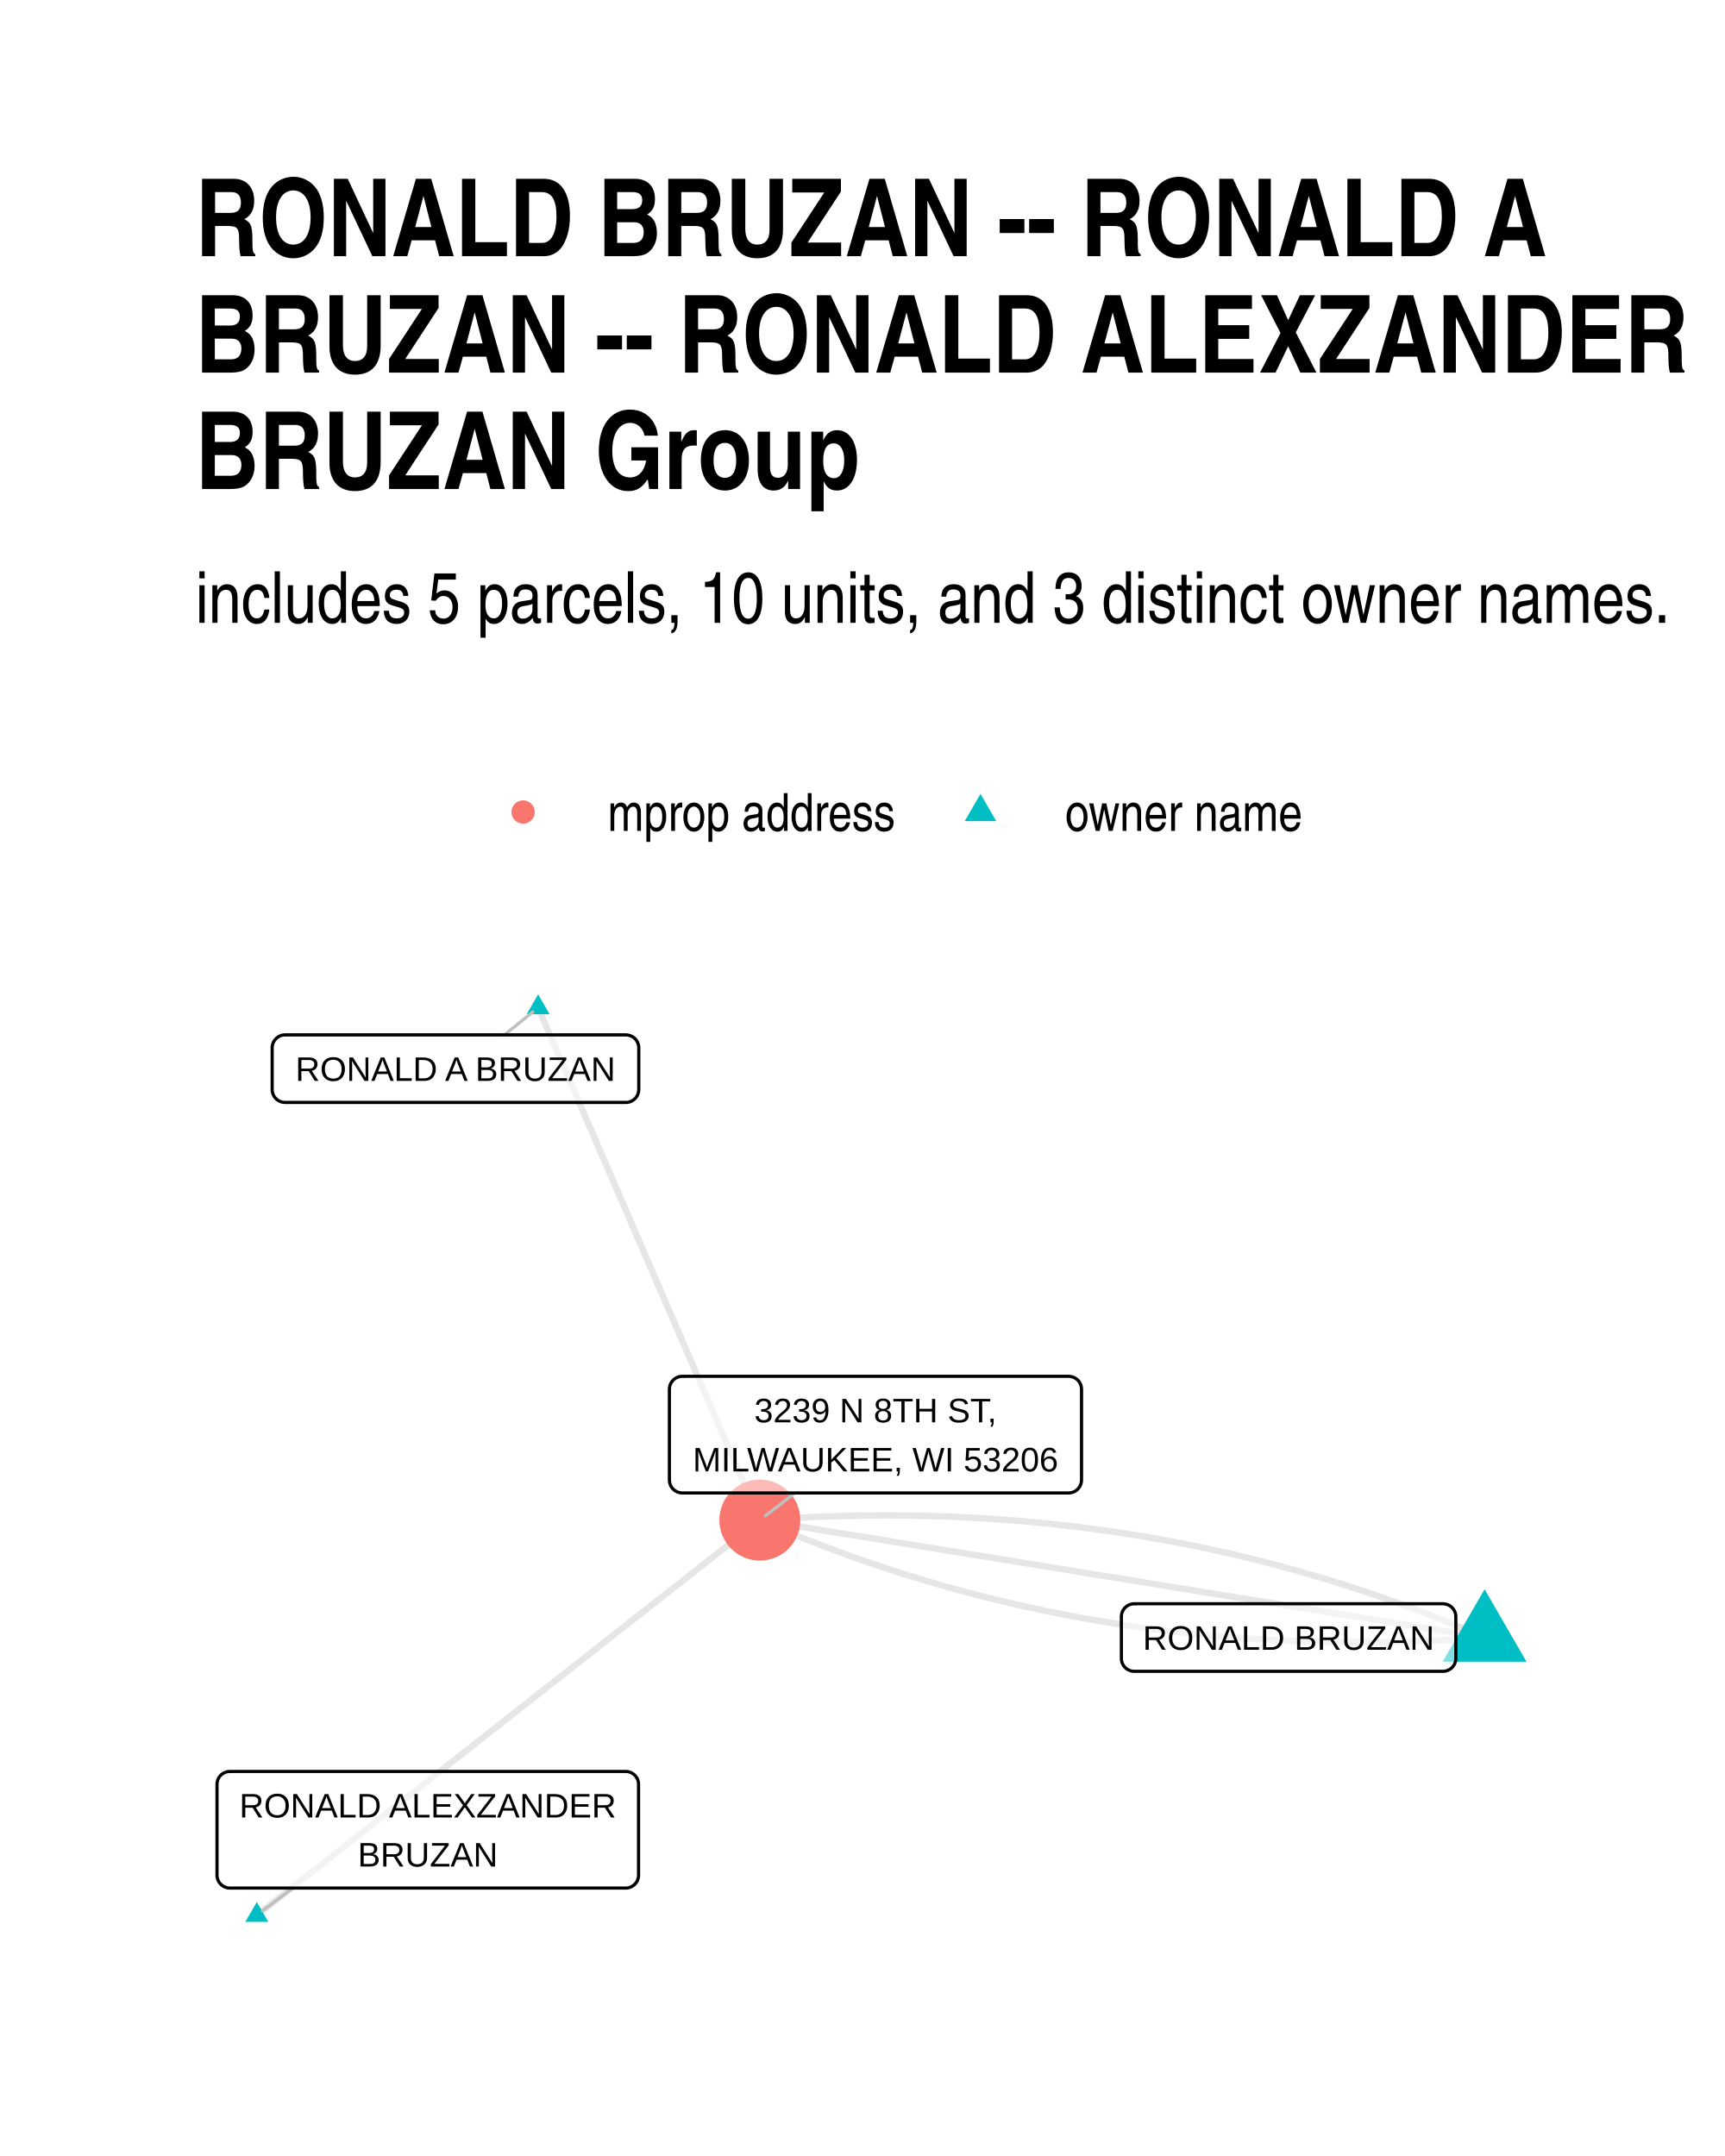
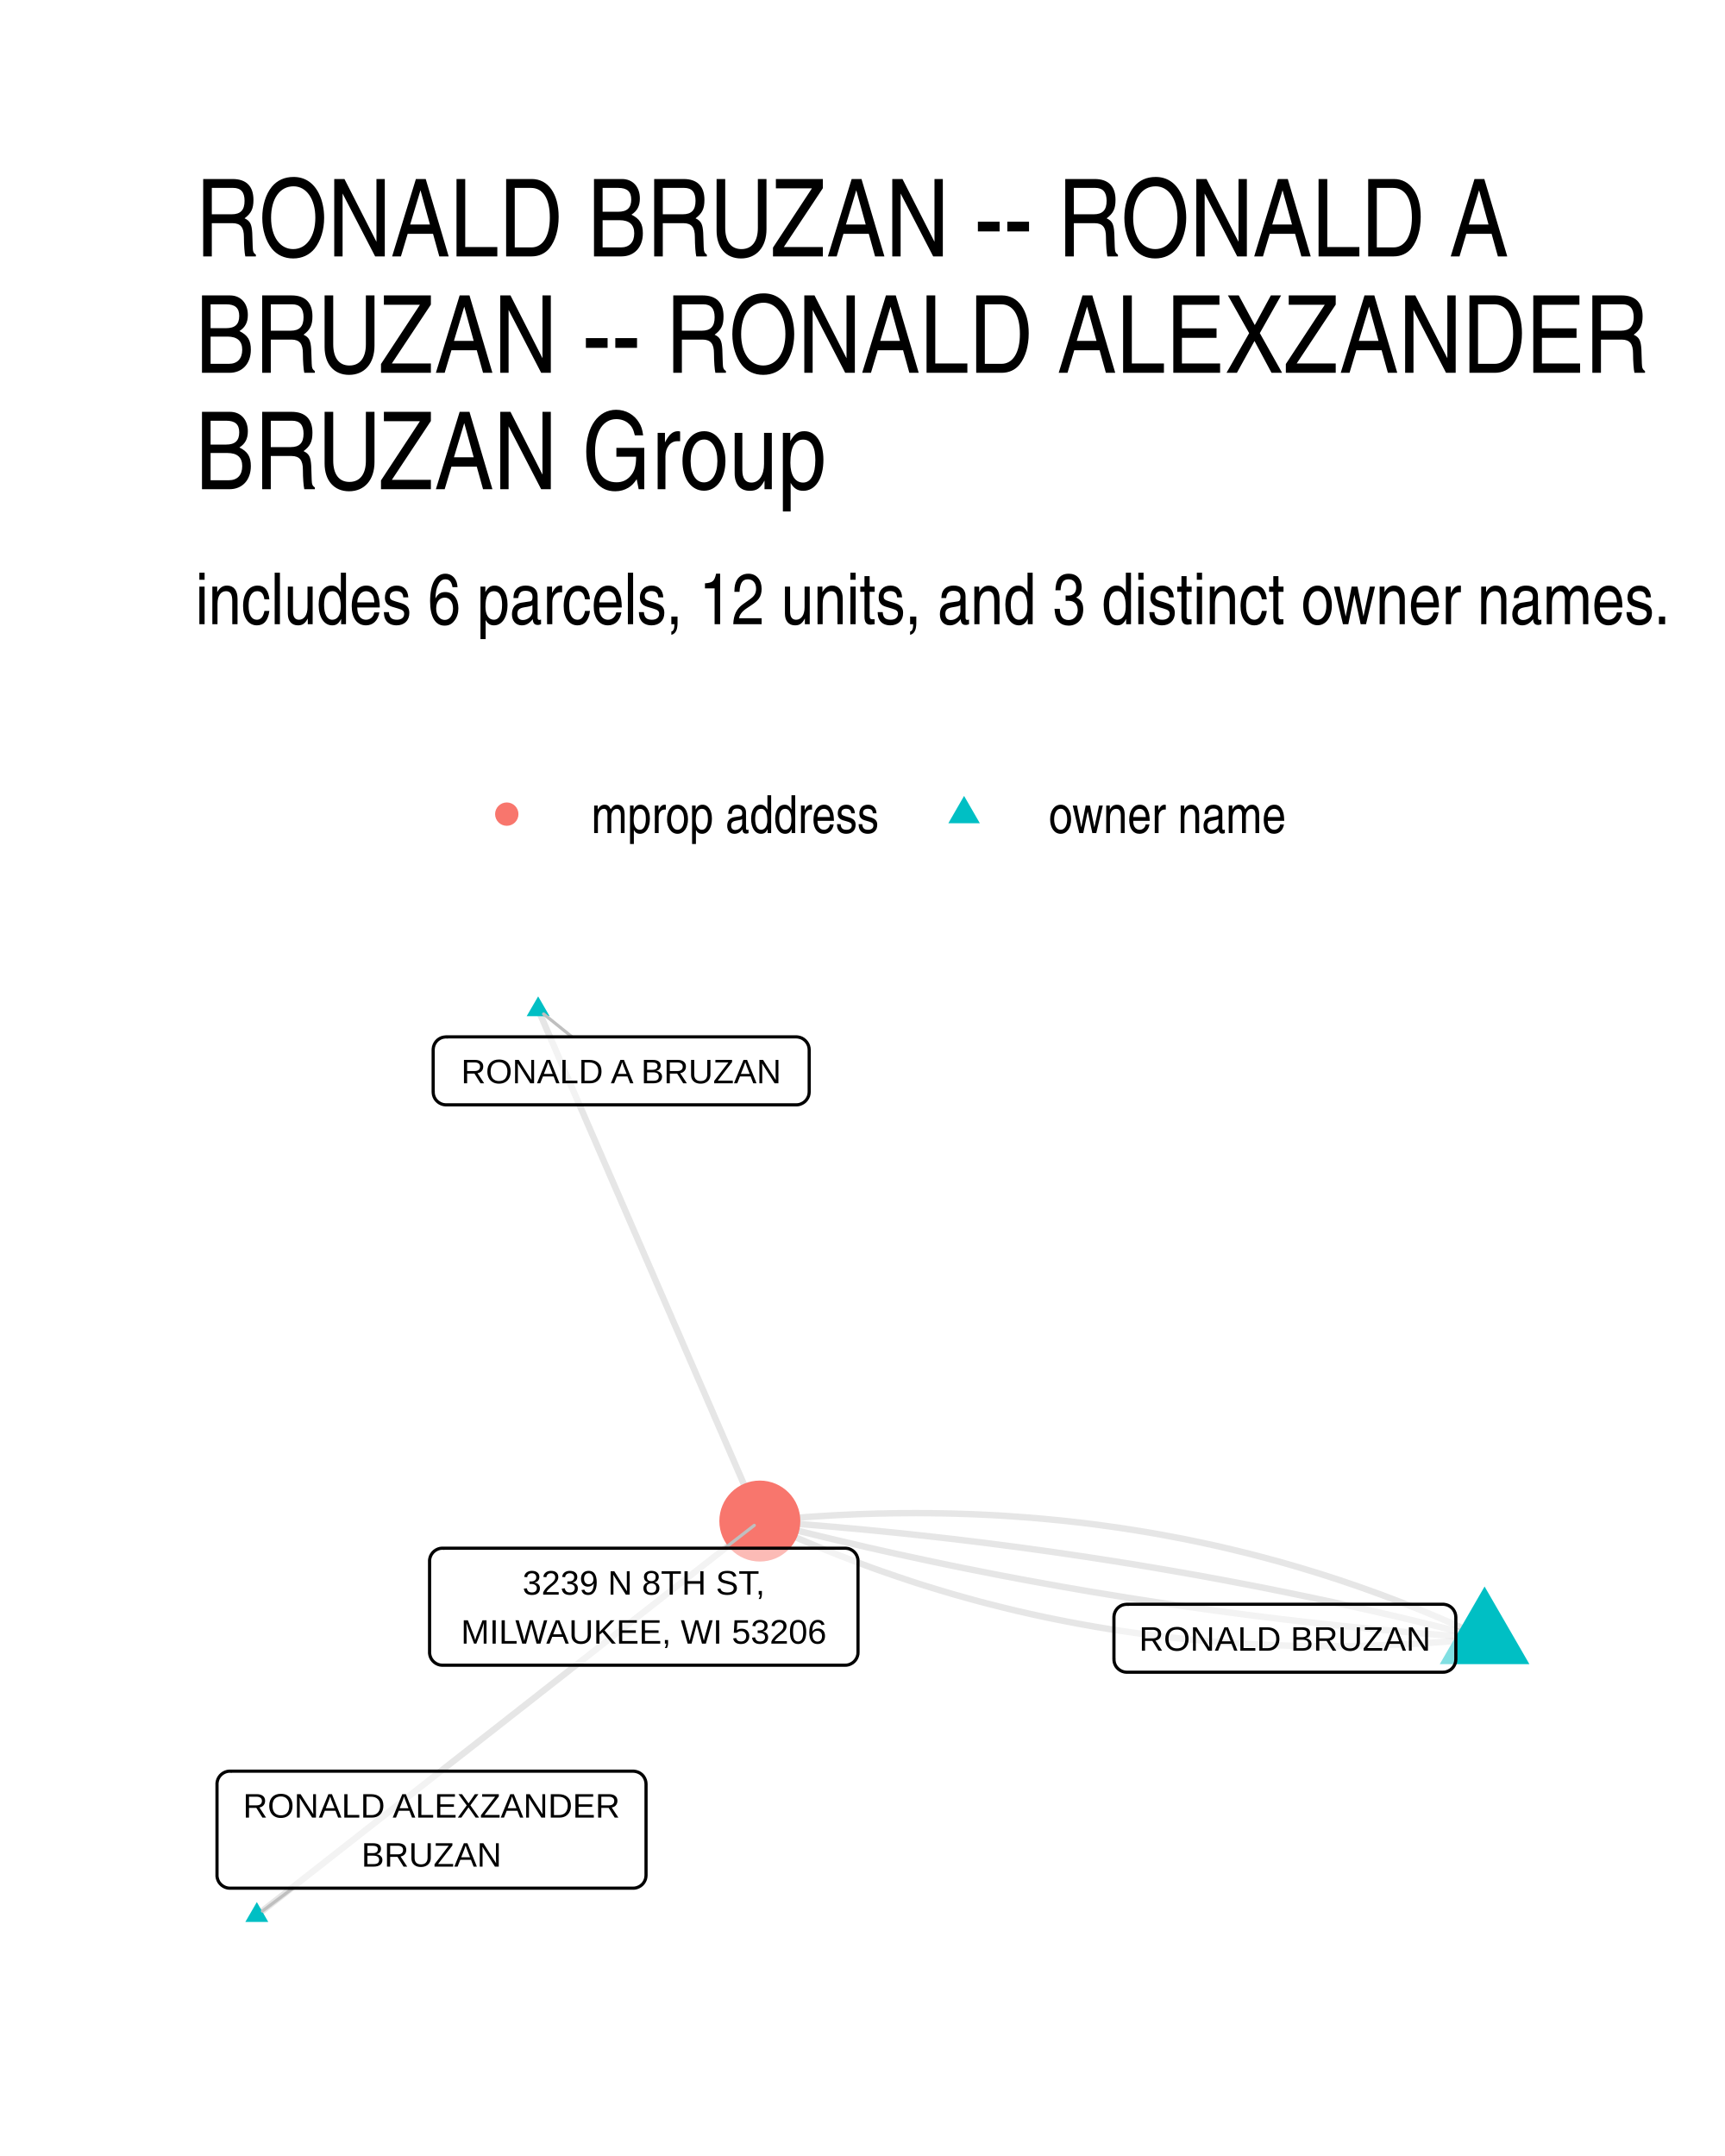
<svg xmlns="http://www.w3.org/2000/svg" width="384" height="480" class="svglite" viewBox="0 0 288 360">
  <defs>
-     <style>.svglite line,.svglite polyline,.svglite polygon,.svglite path,.svglite circle{fill:none;stroke:#000000;stroke-linecap:round;stroke-linejoin:round;stroke-miterlimit:10.00}</style>
+     <style>.svglite line,.svglite polyline,.svglite polygon,.svglite path,.svglite circle{fill:none;stroke:#000000;stroke-linecap:round;stroke-linejoin:round;stroke-miterlimit:10.00}.svglite text{white-space:pre}</style>
  </defs>
  <rect width="100%" height="100%" style="stroke-linecap:round;stroke-linejoin:round;stroke-miterlimit:10.00;stroke:none;fill:#FFFFFF" />
  <defs>
    <clipPath id="cpMC4wMHwyODguMDB8MC4wMHwzNjAuMDA=">
      <path d="M0 0h288v360H0z" />
    </clipPath>
  </defs>
  <g clip-path="url(#cpMC4wMHwyODguMDB8MC4wMHwzNjAuMDA=)">
    <path d="M0 0h288v360H0z" style="stroke-width:1.07;stroke:none;fill:#FFFFFF" />
  </g>
  <defs>
-     <clipPath id="cpMzIuNjN8MjU4LjExfDE2MC42NnwzMjcuMzc=">
-       <path d="M32.63 160.66h225.48v166.71H32.63z" />
+     <clipPath id="cpMzIuNjN8MjU4LjExfDE2MS4wMnwzMjcuMzc=">
+       <path d="M32.63 161.02h225.48v166.36H32.63z" />
    </clipPath>
  </defs>
-   <g clip-path="url(#cpMzIuNjN8MjU4LjExfDE2MC42NnwzMjcuMzc=)">
-     <path d="m247.86 273.43-1.13-.49-1.13-.48-1.14-.48-1.14-.47-1.13-.47-1.15-.46-1.14-.45-1.14-.45-1.15-.44-1.15-.44-1.15-.43-1.15-.42-1.15-.42-1.16-.41-1.16-.41-1.16-.4-1.16-.39-1.16-.39-1.17-.38-1.16-.38-1.17-.37-1.17-.37-1.18-.35-1.17-.36-1.18-.34-1.17-.34-1.18-.34-1.19-.33-1.18-.32-1.18-.32-1.19-.31-1.19-.31-1.19-.29-1.19-.3-1.2-.28-1.2-.29-1.19-.27-1.2-.27-1.21-.26-1.2-.26-1.21-.25-1.2-.25-1.21-.24-1.21-.23-1.22-.23-1.21-.22-1.22-.22-1.22-.21-1.22-.2-1.22-.2-1.22-.19-1.23-.19-1.23-.18-1.23-.17-1.23-.17-1.23-.16-1.24-.16-1.23-.15-1.24-.15-1.24-.13-1.25-.14-1.24-.12-1.25-.12-1.24-.12-1.25-.11-1.26-.1-1.25-.1-1.25-.09-1.26-.08-1.26-.08-1.26-.08-1.26-.06-1.27-.06-1.27-.06-1.26-.05-1.27-.04-1.28-.04-1.27-.03-1.28-.03-1.27-.02-1.28-.01-1.28-.01h-1.29l-1.28.01-1.29.01-1.29.01-1.29.02-1.29.03-1.29.04-1.3.04-1.3.04-1.3.05-1.3.06-1.3.07-1.31.07-1.31.07-1.3.08-1.31.09-1.32.09m-37.01-85.58.37.87.38.86.37.87.37.86.38.86.37.87.38.86.37.87.37.86.38.87.37.86.37.87.38.86.37.86.38.87.37.86.37.87.38.86.37.87.38.86.37.87.37.86.38.86.37.87.38.86.37.87.37.86.38.87.37.86.37.87.38.86.37.86.38.87.37.86.37.87.38.86.37.87.38.86.37.87.37.86.38.86.37.87.37.86.38.87.37.86.38.87.37.86.37.87.38.86.37.86.38.87.37.86.37.87.38.86.37.87.38.86.37.87.37.86.38.87.37.86.37.86.38.87.37.86.38.87.37.86.37.87.38.86.37.87.38.86.37.86.37.87.38.86.37.87.38.86.37.87.37.86.38.87.37.86.37.86.38.87.37.86.38.87.37.86.37.87.38.86.37.87.38.86.37.86.37.87.38.86.37.87.38.86.37.87.37.86.38.87.37.86.37.86.38.87.37.86" style="stroke-width:1.07;stroke:#000000;stroke-opacity:0.10;stroke-linecap:butt" />
-     <path d="m247.86 273.43-1.22-.19-1.22-.2-1.22-.2-1.23-.2-1.22-.2-1.22-.19-1.22-.2-1.23-.2-1.22-.2-1.22-.2-1.22-.2-1.22-.19-1.23-.2-1.22-.2-1.22-.2-1.22-.2-1.23-.19-1.22-.2-1.22-.2-1.22-.2-1.22-.2-1.23-.19-1.22-.2-1.22-.2-1.22-.2-1.23-.2-1.22-.19-1.22-.2-1.22-.2-1.22-.2-1.23-.2-1.22-.19-1.22-.2-1.22-.2-1.23-.2-1.22-.2-1.22-.2-1.22-.19-1.22-.2-1.23-.2-1.22-.2-1.22-.2-1.22-.19-1.23-.2-1.22-.2-1.22-.2-1.22-.2-1.22-.19-1.23-.2-1.22-.2-1.22-.2-1.22-.2-1.23-.19-1.22-.2-1.22-.2-1.22-.2-1.22-.2-1.23-.2-1.22-.19-1.22-.2-1.22-.2-1.23-.2-1.22-.2-1.22-.19-1.22-.2-1.22-.2-1.23-.2-1.22-.2-1.22-.19-1.22-.2-1.23-.2-1.22-.2-1.22-.2-1.22-.19-1.22-.2-1.23-.2-1.22-.2-1.22-.2-1.22-.19-1.23-.2-1.22-.2-1.22-.2-1.22-.2-1.22-.2-1.23-.19-1.22-.2-1.22-.2-1.22-.2-1.23-.2-1.22-.19-1.22-.2-1.22-.2-1.22-.2-1.23-.2-1.22-.19-1.22-.2-1.22-.2-1.23-.2-1.22-.2m-83.98 65.97.85-.66.84-.67.85-.66.85-.67.85-.67.85-.66.85-.67.84-.67.85-.66.85-.67.85-.67.85-.66.85-.67.84-.66.85-.67.85-.67.85-.66.85-.67.85-.67.84-.66.85-.67.85-.67.85-.66.85-.67.85-.66.84-.67.85-.67.85-.66.85-.67.85-.67.85-.66.84-.67.85-.67.85-.66.85-.67.85-.66.85-.67.84-.67.85-.66.85-.67.85-.67.85-.66.85-.67.84-.67.85-.66.85-.67.85-.66.85-.67.85-.67.84-.66.85-.67.85-.67.85-.66.85-.67.85-.67.84-.66.85-.67.85-.67.85-.66.85-.67.85-.66.84-.67.85-.67.85-.66.85-.67.85-.67.85-.66.84-.67.85-.67.85-.66.85-.67.85-.66.85-.67.84-.67.85-.66.85-.67.85-.67.85-.66.85-.67.84-.67.85-.66.85-.67.85-.66.85-.67.85-.67.84-.66.85-.67.85-.67.85-.66.85-.67.85-.67.84-.66.85-.67.85-.66.85-.67.85-.67.85-.66.84-.67.85-.67" style="stroke-width:1.07;stroke:#000000;stroke-opacity:0.10;stroke-linecap:butt" />
-     <path d="m247.86 273.43-1.31.1-1.31.09-1.31.08-1.31.07-1.3.07-1.31.07-1.3.05-1.3.06-1.29.04-1.3.04-1.29.04-1.3.02-1.29.03-1.29.01-1.28.01-1.29.01-1.28-.01h-1.28l-1.28-.02-1.28-.02-1.27-.02-1.28-.03-1.27-.04-1.27-.04-1.27-.05-1.27-.06-1.26-.06-1.26-.07-1.26-.07-1.26-.08-1.26-.08-1.26-.09-1.25-.1-1.25-.1-1.25-.11-1.25-.12-1.25-.12-1.24-.13-1.24-.13-1.24-.14-1.24-.14-1.24-.15-1.23-.16-1.24-.16-1.23-.17-1.23-.17-1.23-.18-1.22-.19-1.23-.19-1.22-.2-1.22-.2-1.22-.21-1.21-.22-1.22-.22-1.21-.23-1.21-.23-1.21-.24-1.21-.25-1.21-.25-1.2-.26-1.2-.26-1.2-.27-1.2-.28-1.2-.28-1.19-.28-1.19-.3-1.19-.3-1.19-.3-1.19-.31-1.19-.32-1.18-.32-1.18-.33-1.18-.34-1.18-.34-1.17-.35-1.18-.35-1.17-.36-1.17-.36-1.17-.37-1.17-.38-1.16-.38-1.17-.39-1.16-.4-1.16-.4-1.15-.4-1.16-.41-1.15-.42-1.16-.43-1.15-.43-1.14-.43-1.15-.45-1.15-.44-1.14-.46-1.14-.46-1.14-.46-1.14-.48-1.13-.47-1.14-.49-1.13-.49" style="stroke-width:1.07;stroke:#000000;stroke-opacity:0.10;stroke-linecap:butt" />
-     <path d="m247.86 265.36 7 12.11h-13.99zM89.85 166.03l1.91 3.32h-3.83zM42.88 317.58l1.91 3.32h-3.83z" style="stroke-width:0.71;stroke:none;fill:#00BFC4" />
-     <circle cx="126.86" cy="253.82" r="6.76" style="stroke-width:0.71;stroke:none;fill:#F8766D" />
-     <path d="m84.22 172.8 4.72-3.82M48.87 315.26l-5.05 3.82m88.89-69.79-4.92 3.81" style="stroke-width:0.53;stroke:#BFBFBF" />
-     <path d="M189.38 279.07h51.52-.08l.34-.01.34-.07.33-.13.3-.17.27-.22.23-.26.19-.29.13-.32.09-.34.02-.35h0v-6.96h0l-.02-.35-.09-.33-.13-.32-.19-.3-.23-.26-.27-.22-.3-.17-.33-.12-.34-.07-.26-.02h-51.52l.26.02-.35-.02-.34.04-.34.1-.31.15-.29.2-.25.24-.21.28-.16.3-.11.33-.05.35-.01.17v6.96l.01-.17v.35l.05.34.11.33.16.31.21.27.25.25.29.19.31.15.34.1.34.04z" style="stroke-width:0.53;fill:#FFFFFF;fill-opacity:0.50" />
-     <text x="215.14" y="275.47" lengthAdjust="spacingAndGlyphs" style="font-size:5.69px;font-family:Arial" text-anchor="middle" textLength="48.64">RONALD BRUZAN</text>
-     <path d="M47.6 184.08h56.89-.09l.35-.01.34-.07.33-.13.3-.17.27-.22.23-.26.18-.29.14-.32.08-.34.03-.35h0v-6.96h0l-.03-.35-.08-.33-.14-.32-.18-.3-.23-.26-.27-.22-.3-.17-.33-.12-.34-.07-.26-.02H47.6l.26.02-.35-.02-.35.04-.33.1-.31.15-.29.2-.25.24-.21.28-.16.3-.11.33-.06.35v7.13-.17.35l.06.34.11.33.16.31.21.27.25.25.29.19.31.15.33.1.35.04z" style="stroke-width:0.53;fill:#FFFFFF;fill-opacity:0.50" />
-     <text x="76.04" y="180.48" lengthAdjust="spacingAndGlyphs" style="font-size:5.69px;font-family:Arial" text-anchor="middle" textLength="54.01">RONALD A BRUZAN</text>
-     <path d="M38.39 315.26h66.06-.08l.35-.01.34-.07.32-.13.3-.17.27-.22.23-.26.19-.29.13-.32.09-.34.02-.35h0v-15.15h0l-.02-.35-.09-.34-.13-.32-.19-.29-.23-.26-.27-.22-.3-.18-.32-.12-.34-.07-.27-.01H38.39l.26.01-.35-.01-.34.04-.34.1-.31.15-.29.19-.25.24-.21.28-.16.31-.11.33-.06.34v15.33-.17.35l.06.34.11.33.16.31.21.27.25.25.29.19.31.15.34.1.34.04z" style="stroke-width:0.53;fill:#FFFFFF;fill-opacity:0.50" />
-     <text x="71.42" y="303.47" lengthAdjust="spacingAndGlyphs" style="font-size:5.69px;font-family:Arial" text-anchor="middle" textLength="63.19">RONALD ALEXZANDER</text>
-     <text x="71.42" y="311.66" lengthAdjust="spacingAndGlyphs" style="font-size:5.69px;font-family:Arial" text-anchor="middle" textLength="23.38">BRUZAN</text>
-     <path d="M113.92 249.29h64.49-.09l.35-.02.34-.07.33-.12.3-.18.27-.22.23-.26.18-.29.14-.32.08-.34.03-.34h0v-15.16h0l-.03-.35-.08-.33-.14-.32-.18-.3-.23-.26-.27-.22-.3-.17-.33-.12-.34-.07-.26-.02h-64.49l.26.02-.35-.02-.34.04-.34.1-.31.15-.29.2-.25.24-.21.28-.16.3-.11.33-.05.35-.01.17v15.16l.01-.18v.35l.05.34.11.33.16.31.21.28.25.24.29.2.31.15.34.09.34.05z" style="stroke-width:0.53;fill:#FFFFFF;fill-opacity:0.50" />
-     <text x="146.17" y="237.49" lengthAdjust="spacingAndGlyphs" style="font-size:5.69px;font-family:Arial" text-anchor="middle" textLength="41.07">3239 N 8TH ST,</text>
-     <text x="146.17" y="245.69" lengthAdjust="spacingAndGlyphs" style="font-size:5.69px;font-family:Arial" text-anchor="middle" textLength="61.61">MILWAUKEE, WI 53206</text>
+   <g clip-path="url(#cpMzIuNjN8MjU4LjExfDE2MS4wMnwzMjcuMzc=)">
+     <path d="m247.86 273.55-1.12-.53-1.12-.52-1.13-.51-1.12-.5-1.13-.5-1.13-.49-1.13-.49-1.14-.48-1.14-.47-1.14-.46-1.14-.46-1.14-.45-1.15-.45-1.14-.43-1.15-.44-1.15-.42-1.16-.42-1.15-.41-1.16-.41-1.16-.39-1.16-.4-1.17-.38-1.16-.38-1.17-.37-1.17-.36-1.18-.36-1.17-.35-1.18-.35-1.18-.34-1.18-.33-1.18-.32-1.18-.32-1.19-.31-1.19-.31-1.19-.29-1.19-.29-1.2-.29-1.2-.28-1.2-.27-1.2-.26-1.2-.26-1.21-.25-1.2-.25-1.21-.23-1.22-.23-1.21-.23-1.22-.22-1.21-.21-1.22-.2-1.23-.2-1.22-.19-1.23-.19-1.23-.17-1.23-.17-1.23-.17-1.23-.16-1.24-.15-1.24-.14-1.24-.14-1.24-.13-1.25-.12-1.24-.12-1.25-.11-1.26-.11-1.25-.09-1.25-.09-1.26-.09-1.26-.08-1.26-.07-1.27-.06-1.26-.06-1.27-.05-1.27-.04-1.27-.04-1.28-.03-1.27-.02-1.28-.02-1.28-.01-1.28-.01-1.29.01-1.28.01-1.29.01-1.29.03-1.3.02-1.29.04-1.3.04-1.3.05-1.3.06-1.3.06-1.31.07-1.3.08-1.31.08-1.32.09-1.31.1-1.31.1-1.32.11-1.32.12-1.32.12-1.33.13m-37.01-85.4.37.86.38.86.37.87.37.86.38.86.37.86.38.87.37.86.37.86.38.87.37.86.37.86.38.86.37.87.38.86.37.86.37.86.38.87.37.86.38.86.37.86.37.87.38.86.37.86.38.86.37.87.37.86.38.86.37.87.37.86.38.86.37.86.38.87.37.86.37.86.38.86.37.87.38.86.37.86.37.86.38.87.37.86.37.86.38.86.37.87.38.86.37.86.37.87.38.86.37.86.38.86.37.87.37.86.38.86.37.86.38.87.37.86.37.86.38.86.37.87.37.86.38.86.37.86.38.87.37.86.37.86.38.86.37.87.38.86.37.86.37.87.38.86.37.86.38.86.37.87.37.86.38.86.37.86.37.87.38.86.37.86.38.86.37.87.37.86.38.86.37.86.38.87.37.86.37.86.38.87.37.86.38.86.37.86.37.87.38.86.37.86.37.86.38.87.37.86" style="stroke-width:1.07;stroke:#000000;stroke-opacity:0.10;stroke-linecap:butt" />
+     <path d="m247.86 273.55-1.19-.31-1.18-.3-1.19-.31-1.19-.3-1.2-.29-1.19-.3-1.19-.29-1.19-.29-1.2-.29-1.19-.29-1.2-.28-1.19-.29-1.2-.28-1.2-.27-1.19-.28-1.2-.27-1.2-.27-1.2-.27-1.2-.27-1.21-.26-1.2-.27-1.2-.26-1.2-.25-1.21-.26-1.2-.25-1.21-.25-1.2-.25-1.21-.25-1.21-.24-1.21-.25-1.21-.24-1.21-.23-1.21-.24-1.21-.23-1.21-.23-1.21-.23-1.22-.23-1.21-.22-1.21-.23-1.22-.22-1.22-.21-1.21-.22-1.22-.21-1.22-.21-1.22-.21-1.22-.21-1.22-.2-1.22-.21-1.22-.2-1.22-.19-1.22-.2-1.23-.19-1.22-.19-1.23-.19-1.22-.19-1.23-.18-1.23-.18-1.22-.18-1.23-.18-1.23-.18-1.23-.17-1.23-.17-1.23-.17-1.23-.17-1.24-.16-1.23-.16-1.23-.16-1.24-.16-1.23-.16-1.24-.15-1.24-.15-1.24-.15-1.23-.15-1.24-.14-1.24-.14-1.24-.14-1.24-.14-1.24-.13-1.25-.14-1.24-.13-1.24-.13-1.25-.12-1.24-.13-1.25-.12-1.24-.12-1.25-.12-1.25-.11-1.25-.11-1.25-.12-1.25-.1-1.25-.11-1.25-.1-1.25-.11-1.25-.1-1.26-.09-1.25-.1-1.26-.09-1.25-.09-1.26-.09" style="stroke-width:1.07;stroke:#000000;stroke-opacity:0.10;stroke-linecap:butt" />
+     <path d="m247.86 273.55-1.25-.09-1.26-.09-1.25-.09-1.26-.1-1.25-.1-1.25-.1-1.26-.1-1.25-.1-1.25-.11-1.25-.11-1.25-.11-1.24-.11-1.25-.12-1.25-.11-1.25-.12-1.24-.13-1.25-.12-1.24-.13-1.25-.12-1.24-.14-1.24-.13-1.24-.13-1.24-.14-1.24-.14-1.24-.14-1.24-.15-1.24-.14-1.24-.15-1.23-.15-1.24-.16-1.24-.15-1.23-.16-1.23-.16-1.24-.16-1.23-.17-1.23-.16-1.23-.17-1.23-.17-1.23-.18-1.23-.17-1.23-.18-1.23-.18-1.23-.18-1.22-.18-1.23-.19-1.22-.19-1.23-.19-1.22-.19-1.22-.2-1.23-.2-1.22-.2-1.22-.2-1.22-.2-1.22-.21-1.22-.21-1.21-.21-1.22-.21-1.22-.22-1.21-.22-1.22-.22-1.21-.22-1.22-.22-1.21-.23-1.21-.23-1.22-.23-1.21-.23-1.21-.24-1.21-.24-1.21-.24-1.21-.24-1.2-.24-1.21-.25-1.21-.25-1.2-.25-1.21-.25-1.2-.26-1.2-.26-1.21-.26-1.2-.26-1.2-.26-1.2-.27-1.2-.27-1.2-.27-1.2-.27-1.2-.28-1.2-.28-1.19-.28-1.2-.28-1.19-.28-1.2-.29-1.19-.29-1.19-.29-1.2-.29-1.19-.3-1.19-.3-1.19-.3-1.19-.3-1.19-.3-1.19-.31m-83.98 65.83.85-.66.84-.67.85-.66.85-.67.85-.66.85-.67.85-.66.84-.67.85-.66.85-.67.85-.66.85-.67.85-.66.84-.67.85-.66.85-.67.85-.66.85-.67.85-.66.84-.67.85-.66.85-.67.85-.66.85-.67.85-.66.84-.67.85-.66.85-.67.85-.66.85-.67.85-.66.84-.67.85-.66.85-.67.85-.66.85-.67.85-.66.84-.67.85-.66.85-.67.85-.66.85-.67.85-.66.84-.67.85-.66.85-.67.85-.66.85-.67.85-.66.84-.67.85-.66.85-.67.85-.66.85-.67.85-.66.84-.67.85-.66.85-.67.85-.66.85-.67.85-.66.84-.67.85-.66.85-.67.85-.66.85-.67.85-.66.84-.67.85-.66.85-.67.85-.66.85-.67.85-.66.84-.67.85-.66.85-.67.85-.66.85-.67.85-.66.84-.67.85-.66.85-.67.85-.66.85-.67.85-.66.84-.67.85-.66.85-.67.85-.66.85-.67.85-.66.84-.67.85-.66.85-.67.85-.66.85-.67.85-.66.84-.67.85-.66" style="stroke-width:1.07;stroke:#000000;stroke-opacity:0.10;stroke-linecap:butt" />
+     <path d="m247.86 273.55-1.32.13-1.32.12-1.32.12-1.32.11-1.32.1-1.31.1-1.31.09-1.31.08-1.31.08-1.3.06-1.31.07-1.3.05-1.3.05-1.29.05-1.3.03-1.29.03-1.29.02-1.29.02-1.29.01h-2.56l-1.28-.01-1.28-.02-1.28-.02-1.27-.03-1.27-.04-1.27-.04-1.27-.06-1.27-.05-1.26-.07-1.26-.07-1.26-.07-1.26-.09-1.26-.09-1.25-.1-1.25-.1-1.25-.11-1.25-.12-1.24-.12-1.24-.13-1.25-.14-1.23-.15-1.24-.15-1.24-.15-1.23-.17-1.23-.17-1.23-.18-1.22-.18-1.23-.19-1.22-.2-1.22-.2-1.22-.22-1.21-.21-1.22-.23-1.21-.23-1.21-.24-1.21-.24-1.2-.25-1.21-.26-1.2-.26-1.2-.28-1.2-.27-1.19-.29-1.19-.29-1.19-.3-1.19-.3-1.19-.31-1.19-.32-1.18-.33-1.18-.33-1.18-.33-1.17-.35-1.18-.35-1.17-.36-1.17-.36-1.17-.37-1.17-.38-1.16-.39-1.16-.39-1.16-.4-1.16-.4-1.16-.41-1.15-.42-1.15-.43-1.15-.43-1.15-.44-1.14-.44-1.15-.45-1.14-.46-1.14-.47-1.14-.47-1.13-.48-1.13-.48-1.13-.49-1.13-.5-1.13-.51-1.12-.51-1.13-.52-1.12-.52" style="stroke-width:1.07;stroke:#000000;stroke-opacity:0.10;stroke-linecap:butt" />
+     <path d="m247.86 264.91 7.48 12.96h-14.96zM89.85 166.37l1.91 3.31h-3.83zM42.88 317.6l1.91 3.32h-3.83z" style="stroke-width:0.71;stroke:none;fill:#00BFC4" />
+     <circle cx="126.86" cy="253.98" r="6.76" style="stroke-width:0.71;stroke:none;fill:#F8766D" />
+     <path d="m95.49 173.13-4.73-3.82M48.88 315.28l-5.06 3.82m77.19-60.59 4.92-3.81" style="stroke-width:0.53;stroke:#BFBFBF" />
+     <path d="M188.14 279.22h52.76-.09l.35-.01.34-.07.33-.13.3-.17.27-.22.23-.26.18-.29.14-.32.08-.34.03-.35h0v-7.03h0l-.03-.34-.08-.34-.14-.32-.18-.29-.23-.26-.27-.22-.3-.18-.33-.12-.34-.07-.26-.02h-52.76l.26.02-.35-.01-.34.04-.34.09-.31.15-.29.2-.25.24-.21.28-.16.31-.11.33-.05.34-.01.17v7.03l.01-.17v.35l.05.34.11.33.16.31.21.27.25.24.29.2.31.15.34.1.34.04z" style="stroke-width:0.53;fill:#FFFFFF;fill-opacity:0.50" />
+     <text x="214.52" y="275.62" lengthAdjust="spacingAndGlyphs" style="font-size:5.69px;font-family:&quot;Liberation Sans&quot;" text-anchor="middle" textLength="49.88">RONALD BRUZAN</text>
+     <path d="M74.48 184.48h58.46-.09l.35-.01.34-.07.32-.13.3-.17.27-.22.23-.26.19-.3.14-.31.08-.34.03-.35h0v-7.03h0l-.03-.34-.08-.34-.14-.32-.19-.29-.23-.26-.27-.22-.3-.18-.32-.12-.34-.07-.26-.02H74.48l.26.02-.35-.01-.34.04-.34.09-.31.15-.29.2-.25.24-.21.28-.16.31-.11.33-.05.34-.01.17v7.03l.01-.17v.34l.05.35.11.33.16.31.21.27.25.24.29.2.31.15.34.1.34.04z" style="stroke-width:0.53;fill:#FFFFFF;fill-opacity:0.50" />
+     <text x="103.71" y="180.88" lengthAdjust="spacingAndGlyphs" style="font-size:5.69px;font-family:&quot;Liberation Sans&quot;" text-anchor="middle" textLength="55.58">RONALD A BRUZAN</text>
+     <path d="M38.39 315.28h67.31-.09l.35-.01.34-.07.33-.13.3-.17.27-.22.23-.26.18-.29.14-.32.08-.34.03-.35h0V297.9h0l-.03-.35-.08-.33-.14-.32-.18-.3-.23-.26-.27-.22-.3-.17-.33-.12-.34-.07-.26-.02H38.39l.26.02-.35-.02-.34.04-.34.1-.31.15-.29.2-.25.24-.21.28-.16.3-.11.33-.06.35v15.39-.17.35l.06.34.11.33.16.31.21.27.25.24.29.2.31.15.34.1.34.04z" style="stroke-width:0.53;fill:#FFFFFF;fill-opacity:0.50" />
+     <text x="72.04" y="303.49" lengthAdjust="spacingAndGlyphs" style="font-size:5.69px;font-family:&quot;Liberation Sans&quot;" text-anchor="middle" textLength="64.43">RONALD ALEXZANDER</text>
+     <text x="72.04" y="311.68" lengthAdjust="spacingAndGlyphs" style="font-size:5.69px;font-family:&quot;Liberation Sans&quot;" text-anchor="middle" textLength="23.95">BRUZAN</text>
+     <path d="M73.88 278.05h67.21-.08l.34-.01.35-.07.32-.13.3-.17.27-.22.23-.26.19-.3.13-.31.09-.34.02-.35h0v-15.22h0l-.02-.35-.09-.33-.13-.32-.19-.3-.23-.26-.27-.22-.3-.17-.32-.13-.35-.06-.26-.02H73.88l.26.02-.35-.02-.35.04-.33.1-.31.15-.29.2-.25.24-.21.28-.16.3-.11.33-.06.35v15.39-.17.34l.06.35.11.33.16.31.21.27.25.24.29.2.31.15.33.1.35.04z" style="stroke-width:0.53;fill:#FFFFFF;fill-opacity:0.50" />
+     <text x="107.48" y="266.26" lengthAdjust="spacingAndGlyphs" style="font-size:5.69px;font-family:&quot;Liberation Sans&quot;" text-anchor="middle" textLength="44.43">3239 N 8TH ST,</text>
+     <text x="107.48" y="274.45" lengthAdjust="spacingAndGlyphs" style="font-size:5.69px;font-family:&quot;Liberation Sans&quot;" text-anchor="middle" textLength="64.34">MILWAUKEE, WI 53206</text>
  </g>
  <g clip-path="url(#cpMC4wMHwyODguMDB8MC4wMHwzNjAuMDA=)">
-     <circle cx="87.34" cy="135.59" r="1.95" style="stroke-width:0.71;stroke:none;fill:#F8766D" />
-     <path d="m163.7 132.55 2.63 4.56h-5.26z" style="stroke-width:0.71;stroke:none;fill:#00BFC4" />
-     <text x="101.46" y="138.74" lengthAdjust="spacingAndGlyphs" style="font-size:8.80px;font-family:Arial Narrow" textLength="48.12">mprop address</text>
-     <text x="177.82" y="138.74" lengthAdjust="spacingAndGlyphs" style="font-size:8.80px;font-family:Arial Narrow" textLength="39.69">owner name</text>
-     <text x="32.63" y="104" lengthAdjust="spacingAndGlyphs" style="font-size:12.00px;font-family:Arial Narrow" textLength="246.76">includes 5 parcels, 10 units, and 3 distinct owner names.</text>
-     <text x="32.63" y="42.78" lengthAdjust="spacingAndGlyphs" style="font-size:18.00px;font-weight:bold;font-family:Arial Narrow" textLength="224.9">RONALD BRUZAN -- RONALD A</text>
-     <text x="32.63" y="62.22" lengthAdjust="spacingAndGlyphs" style="font-size:18.00px;font-weight:bold;font-family:Arial Narrow" textLength="247.85">BRUZAN -- RONALD ALEXZANDER</text>
-     <text x="32.63" y="81.66" lengthAdjust="spacingAndGlyphs" style="font-size:18.00px;font-weight:bold;font-family:Arial Narrow" textLength="110.66">BRUZAN Group</text>
+     <circle cx="84.61" cy="135.94" r="1.95" style="stroke-width:0.71;stroke:none;fill:#F8766D" />
+     <path d="m160.96 132.9 2.63 4.56h-5.26z" style="stroke-width:0.71;stroke:none;fill:#00BFC4" />
+     <text x="98.73" y="139.1" lengthAdjust="spacingAndGlyphs" style="font-size:8.80px;font-weight:0;font-family:&quot;Nimbus Sans Narrow&quot;" textLength="48.11">mprop address</text>
+     <text x="175.08" y="139.1" lengthAdjust="spacingAndGlyphs" style="font-size:8.80px;font-weight:0;font-family:&quot;Nimbus Sans Narrow&quot;" textLength="39.69">owner name</text>
+     <text x="32.63" y="104.23" lengthAdjust="spacingAndGlyphs" style="font-size:12.00px;font-weight:0;font-family:&quot;Nimbus Sans Narrow&quot;" textLength="246.65">includes 6 parcels, 12 units, and 3 distinct owner names.</text>
+     <text x="32.63" y="42.81" lengthAdjust="spacingAndGlyphs" style="font-size:18.00px;font-weight:0;font-family:&quot;Nimbus Sans Narrow&quot;" textLength="225.47">RONALD BRUZAN -- RONALD A</text>
+     <text x="32.63" y="62.25" lengthAdjust="spacingAndGlyphs" style="font-size:18.00px;font-weight:0;font-family:&quot;Nimbus Sans Narrow&quot;" textLength="248.45">BRUZAN -- RONALD ALEXZANDER</text>
+     <text x="32.63" y="81.69" lengthAdjust="spacingAndGlyphs" style="font-size:18.00px;font-weight:0;font-family:&quot;Nimbus Sans Narrow&quot;" textLength="110.7">BRUZAN Group</text>
  </g>
</svg>
